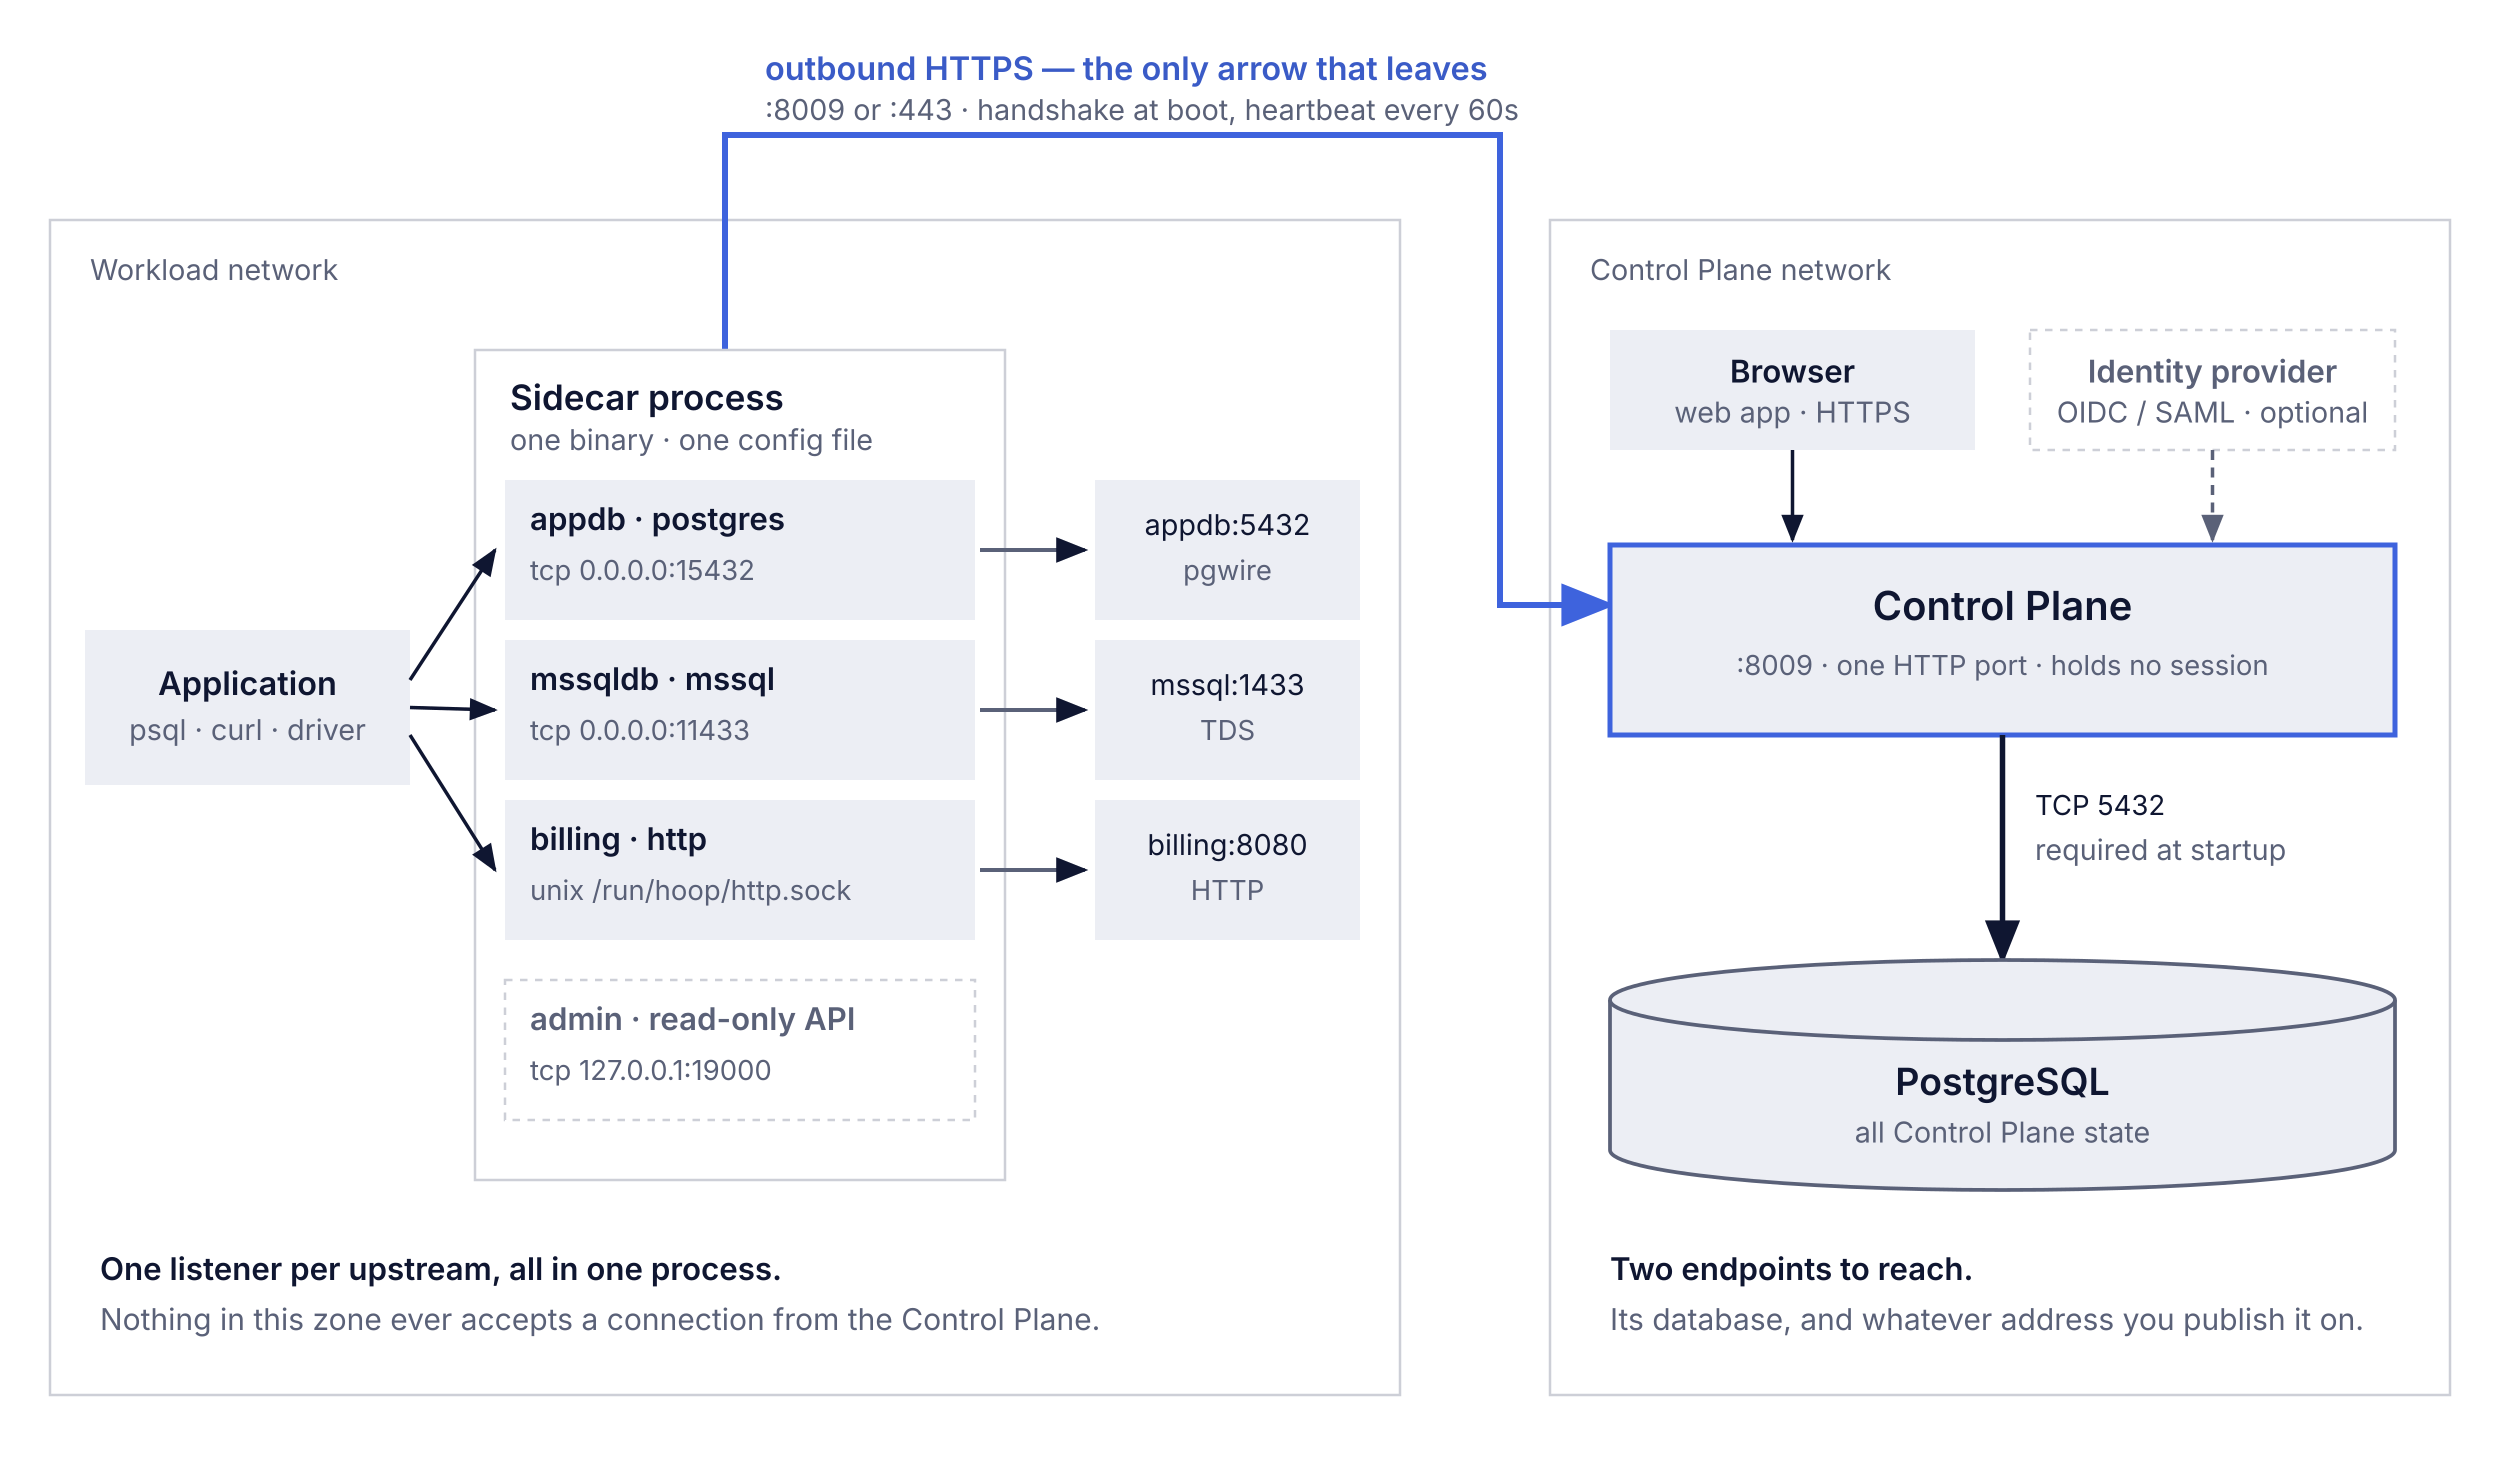
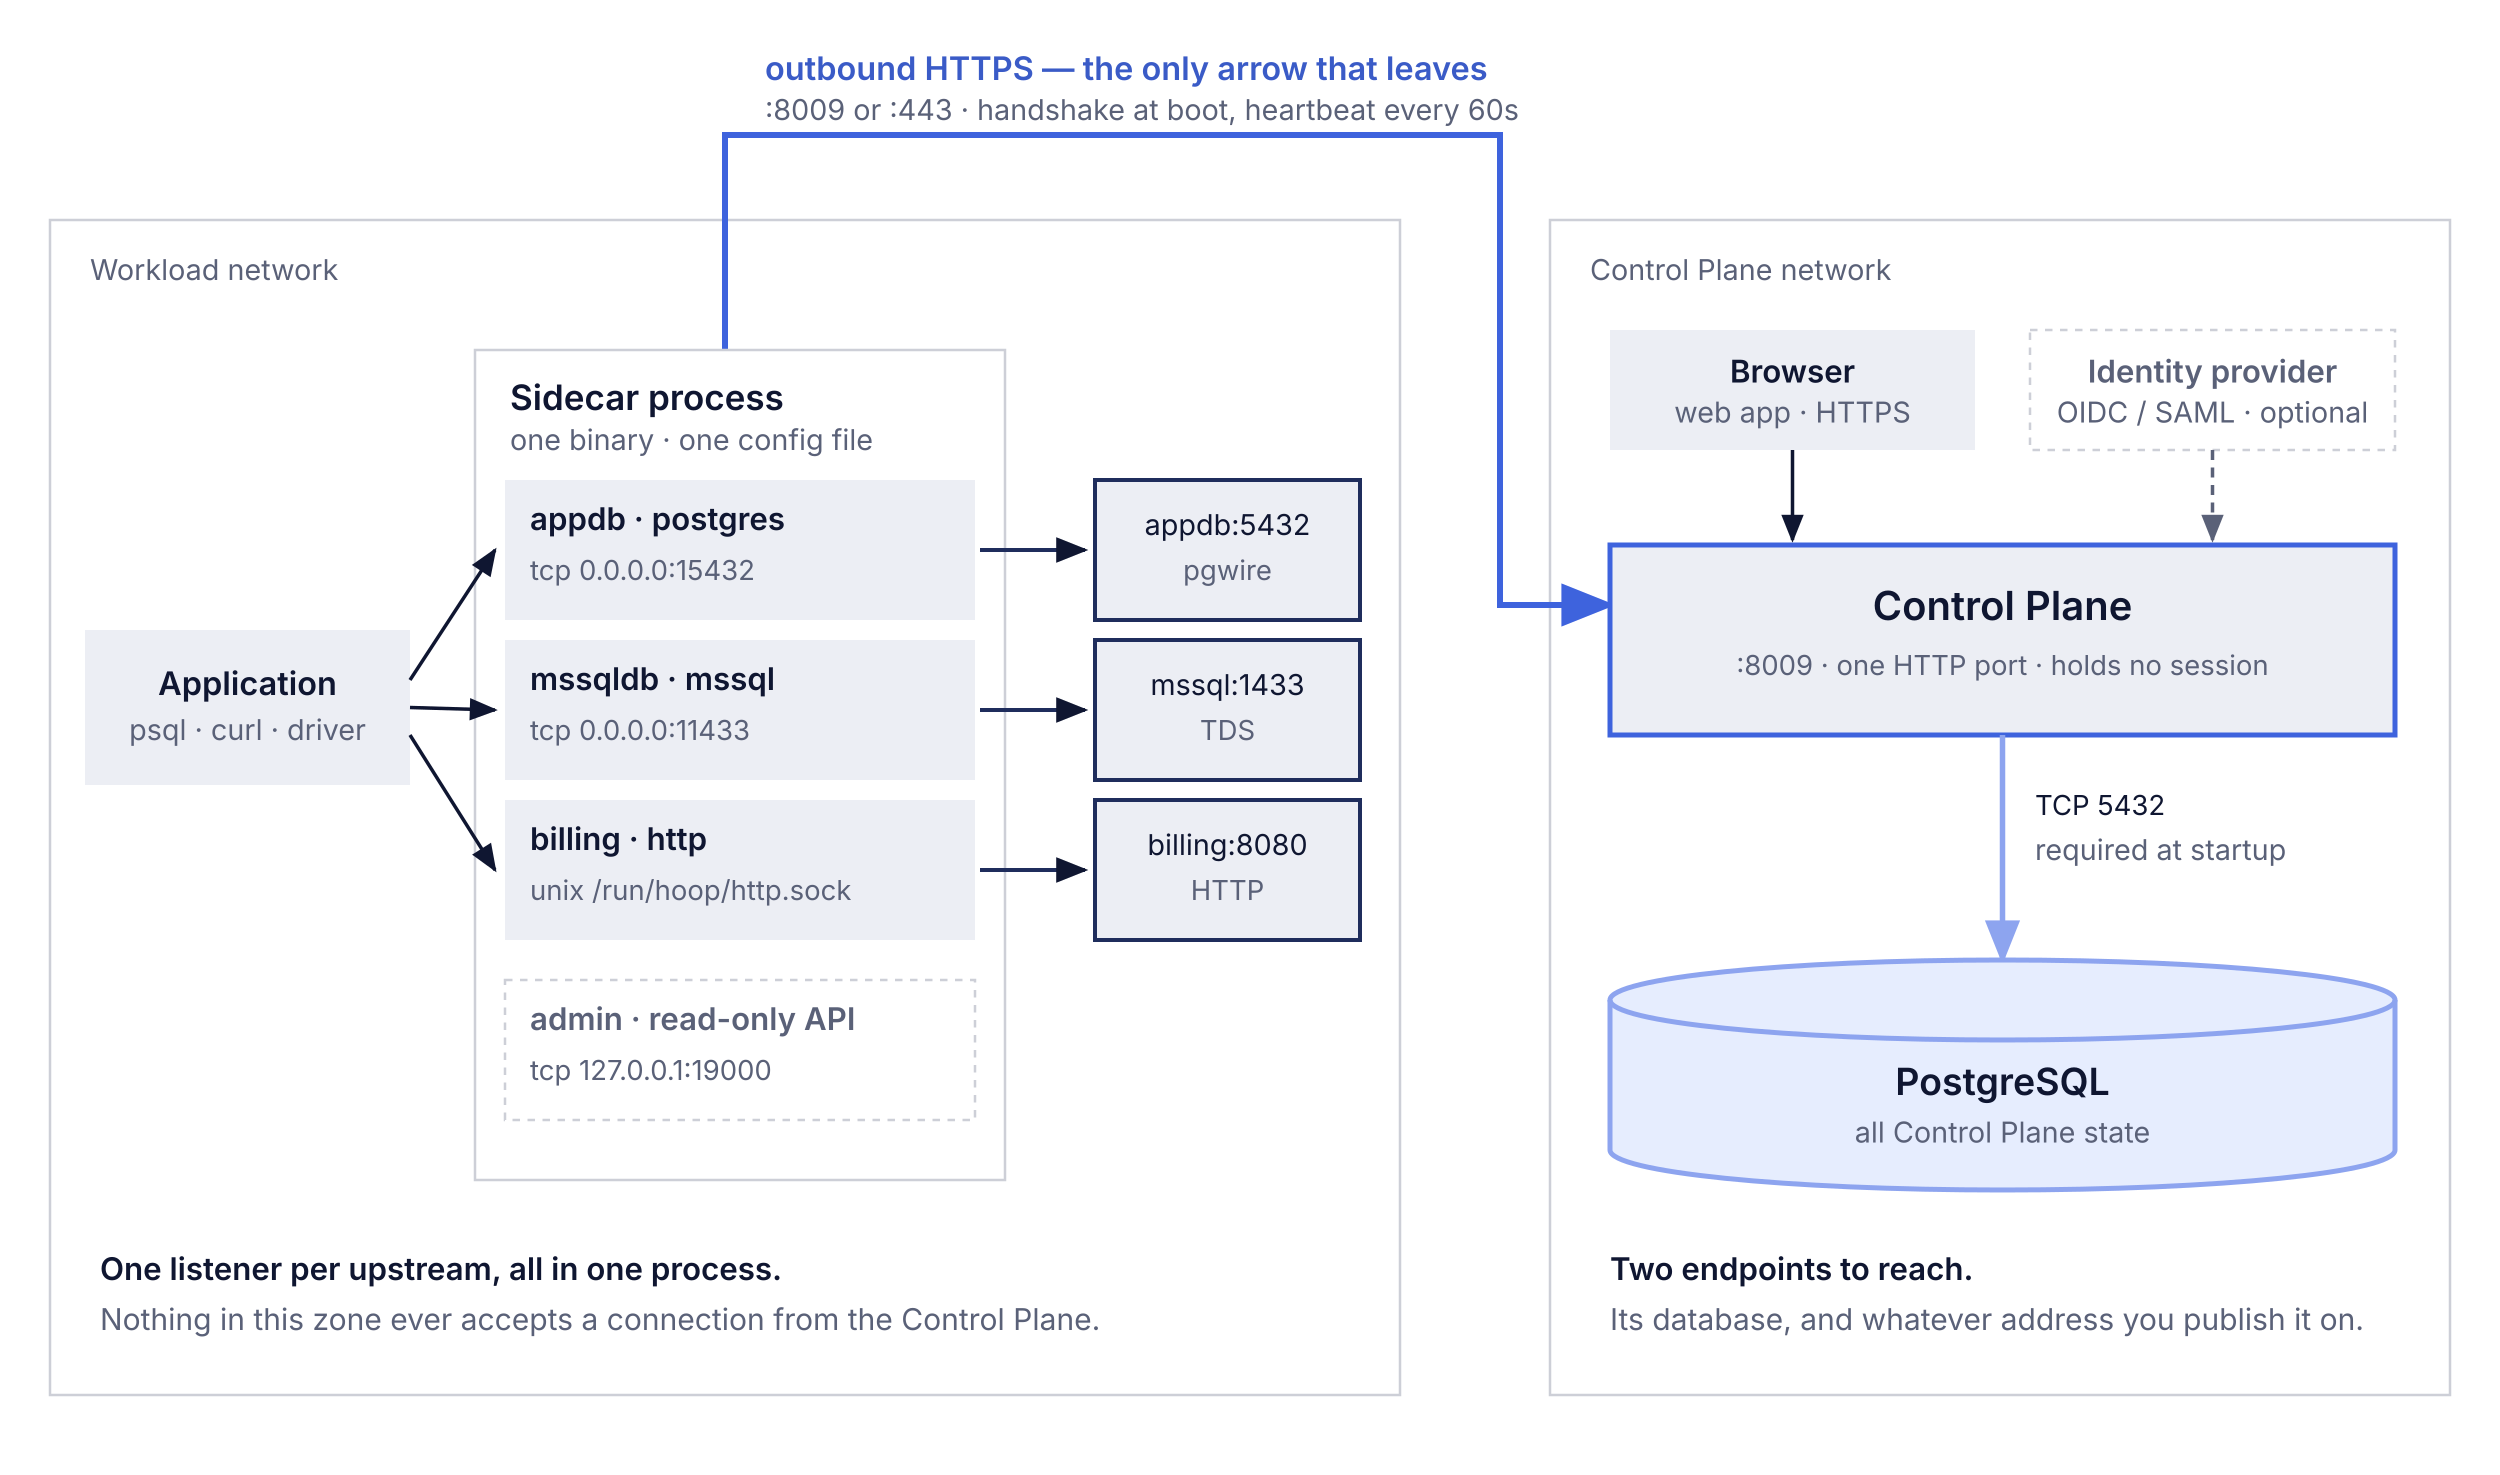
<svg xmlns="http://www.w3.org/2000/svg" viewBox="0 0 1000 590" role="img" aria-label="Network map: clients reach Sidecar listeners on local ports or a unix socket; each listener forwards to one upstream resource; the Sidecar makes one outbound HTTPS connection to the Control Plane, which connects to PostgreSQL on 5432.">
  <defs>
    <marker id="lm1-ink" viewBox="0 0 10 8" refX="9" refY="4" markerWidth="8" markerHeight="7" orient="auto">
      <polygon points="0,0 10,4 0,8" fill="#0F1631" />
    </marker>
    <marker id="lm1-plane" viewBox="0 0 10 8" refX="9" refY="4" markerWidth="9" markerHeight="8" orient="auto">
      <polygon points="0,0 10,4 0,8" fill="#3E63DD" />
    </marker>
    <marker id="lm1-data" viewBox="0 0 10 8" refX="9" refY="4" markerWidth="8" markerHeight="7" orient="auto">
-       <polygon points="0,0 10,4 0,8" fill="#0F1631" />
+       <polygon points="0,0 10,4 0,8" fill="#8DA4EF" />
    </marker>
    <marker id="lm1-muted" viewBox="0 0 10 8" refX="9" refY="4" markerWidth="8" markerHeight="7" orient="auto">
      <polygon points="0,0 10,4 0,8" fill="#5A6178" />
    </marker>
  </defs>
  <rect x="20" y="88" width="540" height="470" fill="none" stroke="#CDCFD7" />
  <text x="36" y="112" font-family="Inter, Helvetica, Arial, sans-serif" font-size="11.5" fill="#5A6178">Workload network</text>
  <rect x="620" y="88" width="360" height="470" fill="none" stroke="#CDCFD7" />
  <text x="636" y="112" font-family="Inter, Helvetica, Arial, sans-serif" font-size="11.5" fill="#5A6178">Control Plane network</text>
  <polyline points="290,140 290,54 600,54 600,242 644,242" fill="none" stroke="#3E63DD" stroke-width="2.4" marker-end="url(#lm1-plane)" />
  <text x="306" y="32" font-family="Inter, Helvetica, Arial, sans-serif" font-size="13" font-weight="600" fill="#3A5BC7">outbound HTTPS — the only arrow that leaves</text>
  <text x="306" y="48" font-family="Inter, Helvetica, Arial, sans-serif" font-size="11.5" fill="#5A6178">:8009 or :443 · handshake at boot, heartbeat every 60s</text>
  <rect x="34" y="252" width="130" height="62" fill="#ECEEF4" stroke="none" />
  <text x="99" y="278" text-anchor="middle" font-family="Inter, Helvetica, Arial, sans-serif" font-size="13" font-weight="600" fill="#0F1631">Application</text>
  <text x="99" y="296" text-anchor="middle" font-family="Inter, Helvetica, Arial, sans-serif" font-size="11.5" fill="#5A6178">psql · curl · driver</text>
  <rect x="190" y="140" width="212" height="332" fill="none" stroke="#CDCFD7" />
  <text x="204" y="164" font-family="Inter, Helvetica, Arial, sans-serif" font-size="14" font-weight="600" fill="#0F1631">Sidecar process</text>
  <text x="204" y="180" font-family="Inter, Helvetica, Arial, sans-serif" font-size="11.5" fill="#5A6178">one binary · one config file</text>
  <rect x="202" y="192" width="188" height="56" fill="#ECEEF4" stroke="none" />
  <text x="212" y="212" font-family="Inter, Helvetica, Arial, sans-serif" font-size="12.5" font-weight="600" fill="#0F1631">appdb · postgres</text>
  <text x="212" y="232" font-family="Inter, Helvetica, Arial, sans-serif" font-size="11" fill="#5A6178">tcp 0.0.0.0:15432</text>
  <rect x="202" y="256" width="188" height="56" fill="#ECEEF4" stroke="none" />
  <text x="212" y="276" font-family="Inter, Helvetica, Arial, sans-serif" font-size="12.5" font-weight="600" fill="#0F1631">mssqldb · mssql</text>
  <text x="212" y="296" font-family="Inter, Helvetica, Arial, sans-serif" font-size="11" fill="#5A6178">tcp 0.0.0.0:11433</text>
  <rect x="202" y="320" width="188" height="56" fill="#ECEEF4" stroke="none" />
  <text x="212" y="340" font-family="Inter, Helvetica, Arial, sans-serif" font-size="12.5" font-weight="600" fill="#0F1631">billing · http</text>
  <text x="212" y="360" font-family="Inter, Helvetica, Arial, sans-serif" font-size="11" fill="#5A6178">unix /run/hoop/http.sock</text>
  <rect x="202" y="392" width="188" height="56" fill="none" stroke="#CDCFD7" stroke-dasharray="3 3" />
  <text x="212" y="412" font-family="Inter, Helvetica, Arial, sans-serif" font-size="12.5" font-weight="600" fill="#5A6178">admin · read-only API</text>
  <text x="212" y="432" font-family="Inter, Helvetica, Arial, sans-serif" font-size="11" fill="#5A6178">tcp 127.0.0.1:19000</text>
  <line x1="164" y1="272" x2="198" y2="220" stroke="#0F1631" stroke-width="1.4" marker-end="url(#lm1-ink)" />
  <line x1="164" y1="283" x2="198" y2="284" stroke="#0F1631" stroke-width="1.4" marker-end="url(#lm1-ink)" />
  <line x1="164" y1="294" x2="198" y2="348" stroke="#0F1631" stroke-width="1.4" marker-end="url(#lm1-ink)" />
-   <rect x="438" y="192" width="106" height="56" fill="#ECEEF4" stroke="none" />
+   <rect x="438" y="192" width="106" height="56" fill="#ECEEF4" stroke="#1F2D5C" stroke-width="1.6" />
  <text x="491" y="214" text-anchor="middle" font-family="Inter, Helvetica, Arial, sans-serif" font-size="11.5" fill="#0F1631">appdb:5432</text>
  <text x="491" y="232" text-anchor="middle" font-family="Inter, Helvetica, Arial, sans-serif" font-size="11" fill="#5A6178">pgwire</text>
-   <rect x="438" y="256" width="106" height="56" fill="#ECEEF4" stroke="none" />
+   <rect x="438" y="256" width="106" height="56" fill="#ECEEF4" stroke="#1F2D5C" stroke-width="1.6" />
  <text x="491" y="278" text-anchor="middle" font-family="Inter, Helvetica, Arial, sans-serif" font-size="11.5" fill="#0F1631">mssql:1433</text>
  <text x="491" y="296" text-anchor="middle" font-family="Inter, Helvetica, Arial, sans-serif" font-size="11" fill="#5A6178">TDS</text>
-   <rect x="438" y="320" width="106" height="56" fill="#ECEEF4" stroke="none" />
+   <rect x="438" y="320" width="106" height="56" fill="#ECEEF4" stroke="#1F2D5C" stroke-width="1.6" />
  <text x="491" y="342" text-anchor="middle" font-family="Inter, Helvetica, Arial, sans-serif" font-size="11.5" fill="#0F1631">billing:8080</text>
  <text x="491" y="360" text-anchor="middle" font-family="Inter, Helvetica, Arial, sans-serif" font-size="11" fill="#5A6178">HTTP</text>
-   <line x1="392" y1="220" x2="434" y2="220" stroke="#5A6178" stroke-width="1.6" marker-end="url(#lm1-ink)" />
-   <line x1="392" y1="284" x2="434" y2="284" stroke="#5A6178" stroke-width="1.6" marker-end="url(#lm1-ink)" />
-   <line x1="392" y1="348" x2="434" y2="348" stroke="#5A6178" stroke-width="1.6" marker-end="url(#lm1-ink)" />
+   <line x1="392" y1="220" x2="434" y2="220" stroke="#1F2D5C" stroke-width="1.6" marker-end="url(#lm1-ink)" />
+   <line x1="392" y1="284" x2="434" y2="284" stroke="#1F2D5C" stroke-width="1.6" marker-end="url(#lm1-ink)" />
+   <line x1="392" y1="348" x2="434" y2="348" stroke="#1F2D5C" stroke-width="1.6" marker-end="url(#lm1-ink)" />
  <text x="40" y="512" font-family="Inter, Helvetica, Arial, sans-serif" font-size="12.5" font-weight="600" fill="#0F1631">One listener per upstream, all in one process.</text>
  <text x="40" y="532" font-family="Inter, Helvetica, Arial, sans-serif" font-size="12" fill="#5A6178">Nothing in this zone ever accepts a connection from the Control Plane.</text>
  <rect x="644" y="132" width="146" height="48" fill="#ECEEF4" stroke="none" />
  <text x="717" y="153" text-anchor="middle" font-family="Inter, Helvetica, Arial, sans-serif" font-size="12.5" font-weight="600" fill="#0F1631">Browser</text>
  <text x="717" y="169" text-anchor="middle" font-family="Inter, Helvetica, Arial, sans-serif" font-size="11.5" fill="#5A6178">web app · HTTPS</text>
  <rect x="812" y="132" width="146" height="48" fill="none" stroke="#CDCFD7" stroke-dasharray="3 3" />
  <text x="885" y="153" text-anchor="middle" font-family="Inter, Helvetica, Arial, sans-serif" font-size="12.5" font-weight="600" fill="#5A6178">Identity provider</text>
  <text x="885" y="169" text-anchor="middle" font-family="Inter, Helvetica, Arial, sans-serif" font-size="11.5" fill="#5A6178">OIDC / SAML · optional</text>
  <line x1="717" y1="180" x2="717" y2="216" stroke="#0F1631" stroke-width="1.4" marker-end="url(#lm1-ink)" />
  <line x1="885" y1="180" x2="885" y2="216" stroke="#5A6178" stroke-width="1.4" stroke-dasharray="4 3" marker-end="url(#lm1-muted)" />
  <rect x="644" y="218" width="314" height="76" fill="#ECEEF4" stroke="#3E63DD" stroke-width="2" />
  <text x="801" y="248" text-anchor="middle" font-family="Inter, Helvetica, Arial, sans-serif" font-size="16" font-weight="600" fill="#0F1631">Control Plane</text>
  <text x="801" y="270" text-anchor="middle" font-family="Inter, Helvetica, Arial, sans-serif" font-size="11" fill="#5A6178">:8009 · one HTTP port · holds no session</text>
-   <line x1="801" y1="294" x2="801" y2="384" stroke="#0F1631" stroke-width="2.2" marker-end="url(#lm1-data)" />
+   <line x1="801" y1="294" x2="801" y2="384" stroke="#8DA4EF" stroke-width="2.2" marker-end="url(#lm1-data)" />
  <text x="814" y="326" font-family="Inter, Helvetica, Arial, sans-serif" font-size="11" fill="#0F1631">TCP 5432</text>
  <text x="814" y="344" font-family="Inter, Helvetica, Arial, sans-serif" font-size="11.5" fill="#5A6178">required at startup</text>
-   <path d="M644 400 a157 16 0 0 1 314 0 v60 a157 16 0 0 1 -314 0 z" fill="#ECEEF4" stroke="#5A6178" stroke-width="1.5" />
-   <path d="M644 400 a157 16 0 0 0 314 0" fill="none" stroke="#5A6178" stroke-width="1.5" />
+   <path d="M644 400 a157 16 0 0 1 314 0 v60 a157 16 0 0 1 -314 0 z" fill="#E6EDFE" stroke="#8DA4EF" stroke-width="2" />
+   <path d="M644 400 a157 16 0 0 0 314 0" fill="none" stroke="#8DA4EF" stroke-width="2" />
  <text x="801" y="438" text-anchor="middle" font-family="Inter, Helvetica, Arial, sans-serif" font-size="15" font-weight="600" fill="#0F1631">PostgreSQL</text>
  <text x="801" y="457" text-anchor="middle" font-family="Inter, Helvetica, Arial, sans-serif" font-size="11.5" fill="#5A6178">all Control Plane state</text>
  <text x="644" y="512" font-family="Inter, Helvetica, Arial, sans-serif" font-size="12.5" font-weight="600" fill="#0F1631">Two endpoints to reach.</text>
  <text x="644" y="532" font-family="Inter, Helvetica, Arial, sans-serif" font-size="12" fill="#5A6178">Its database, and whatever address you publish it on.</text>
</svg>
